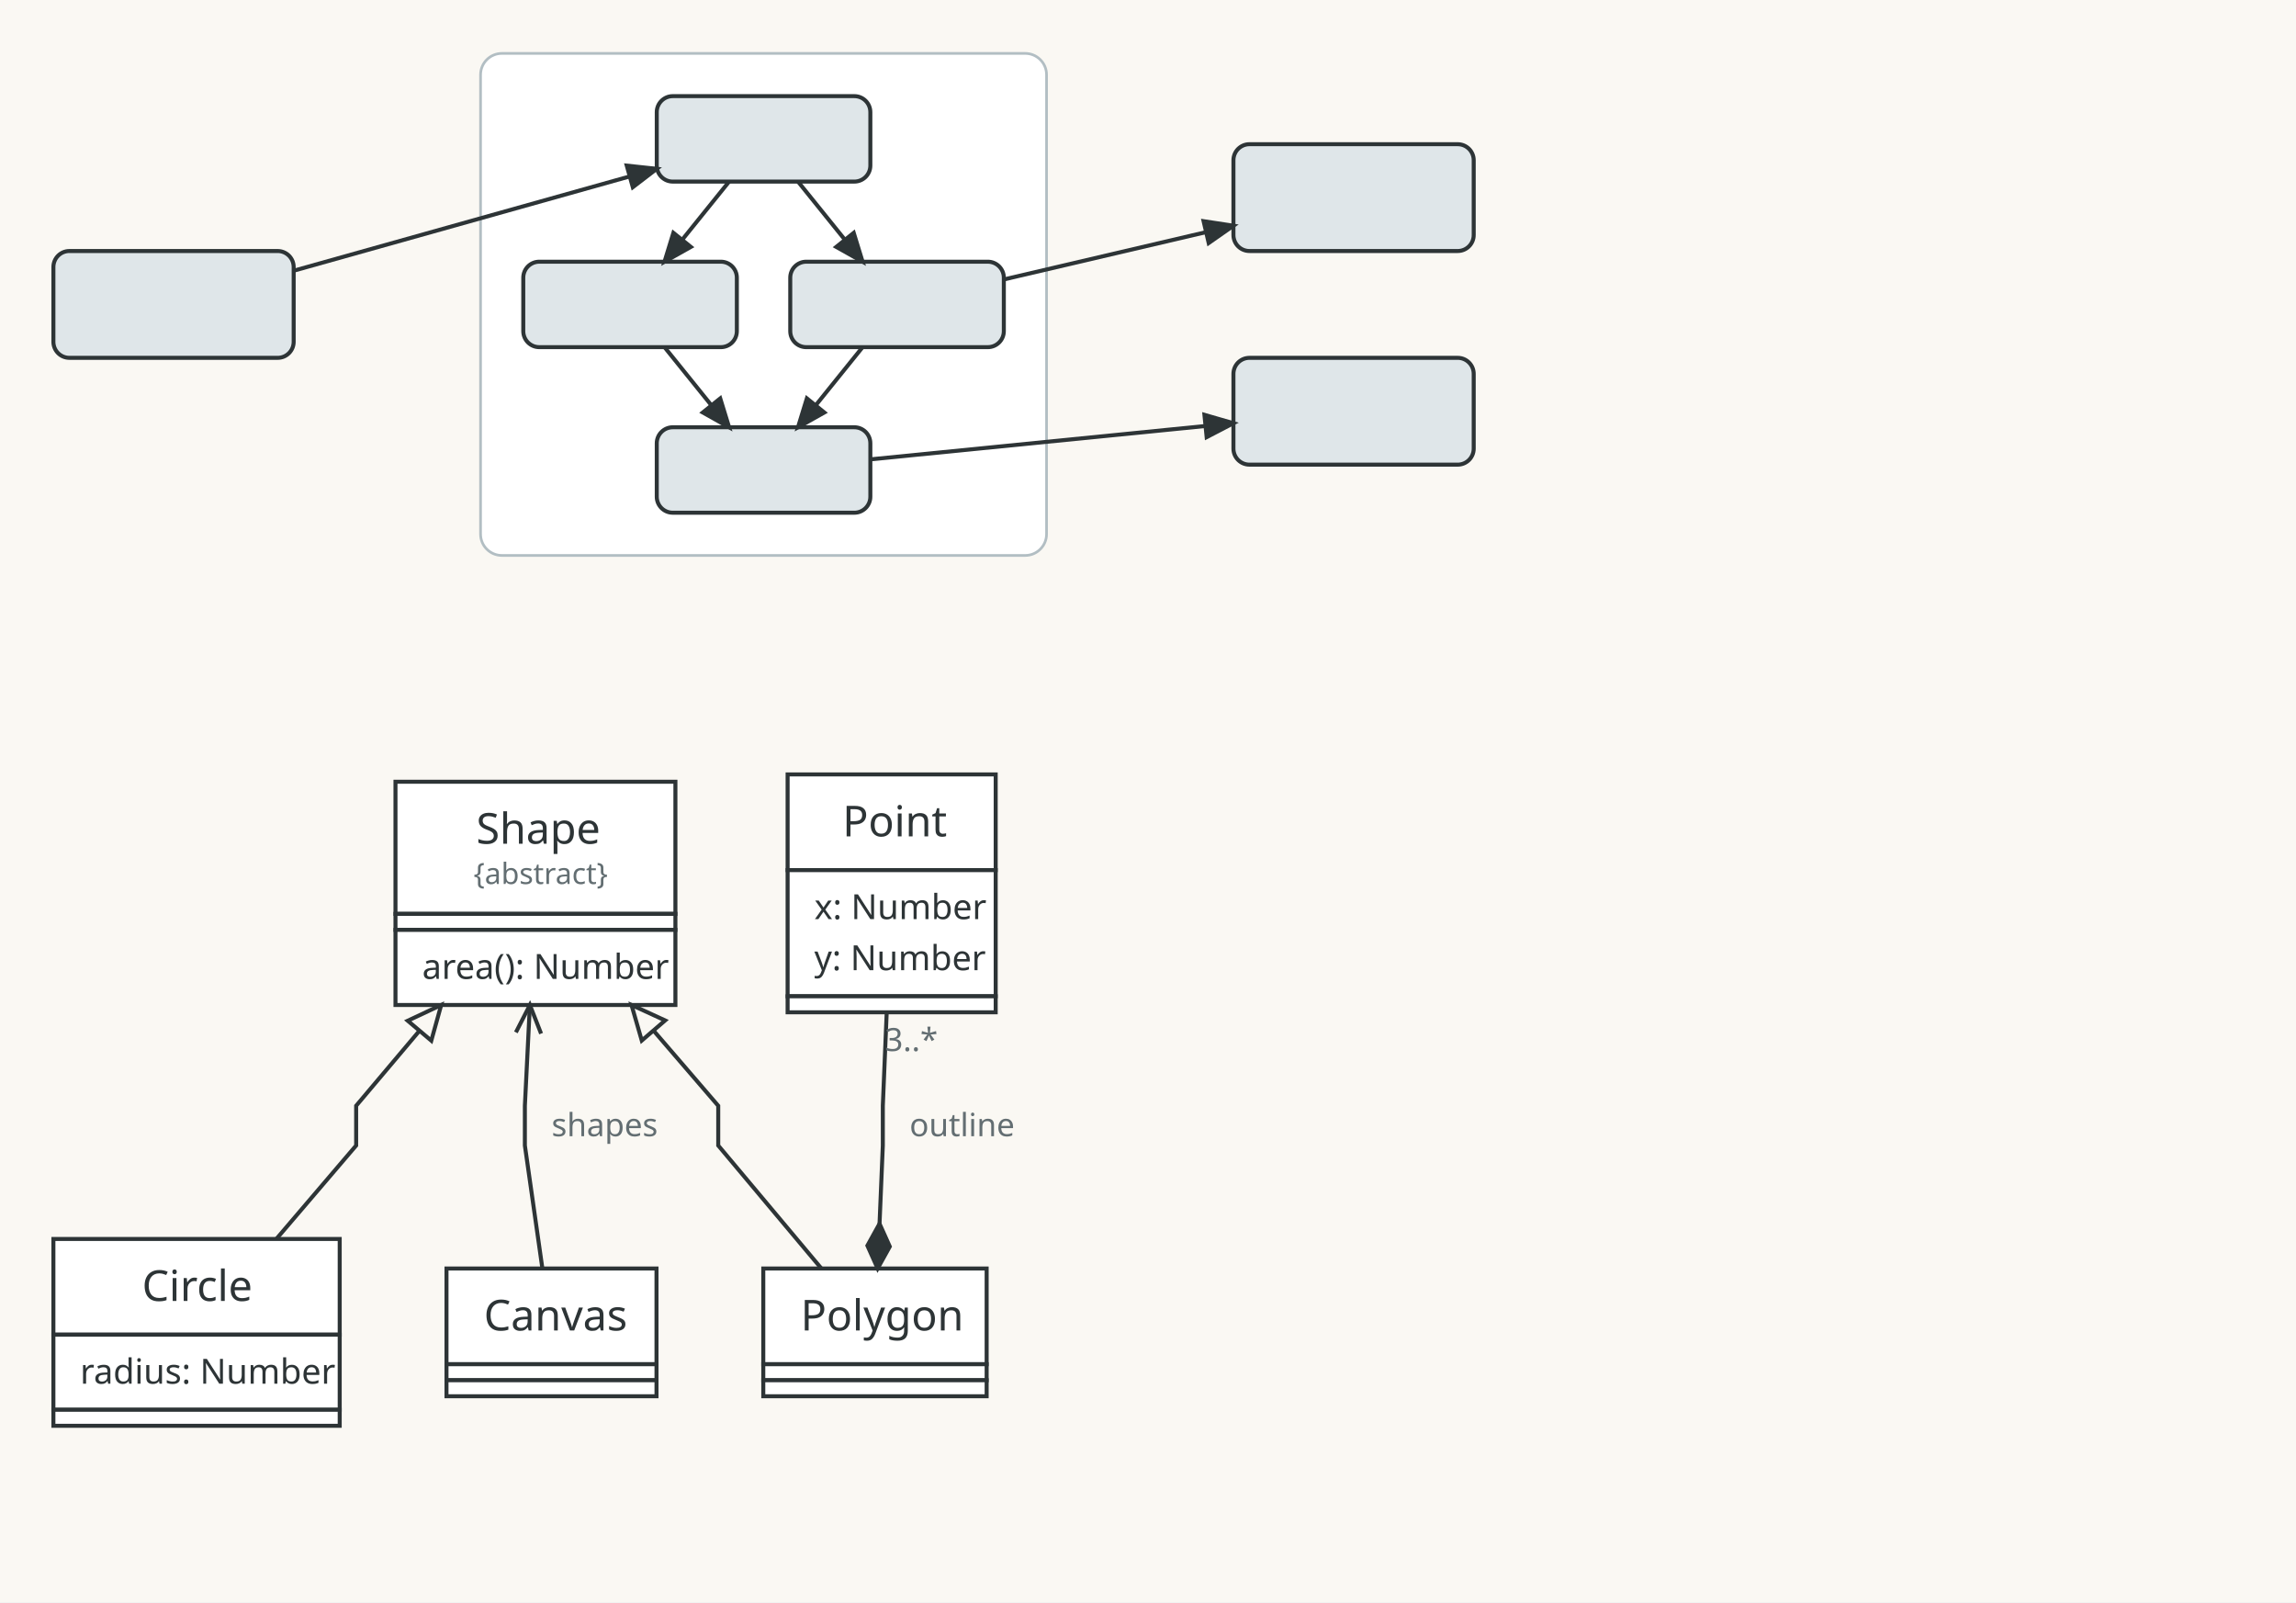
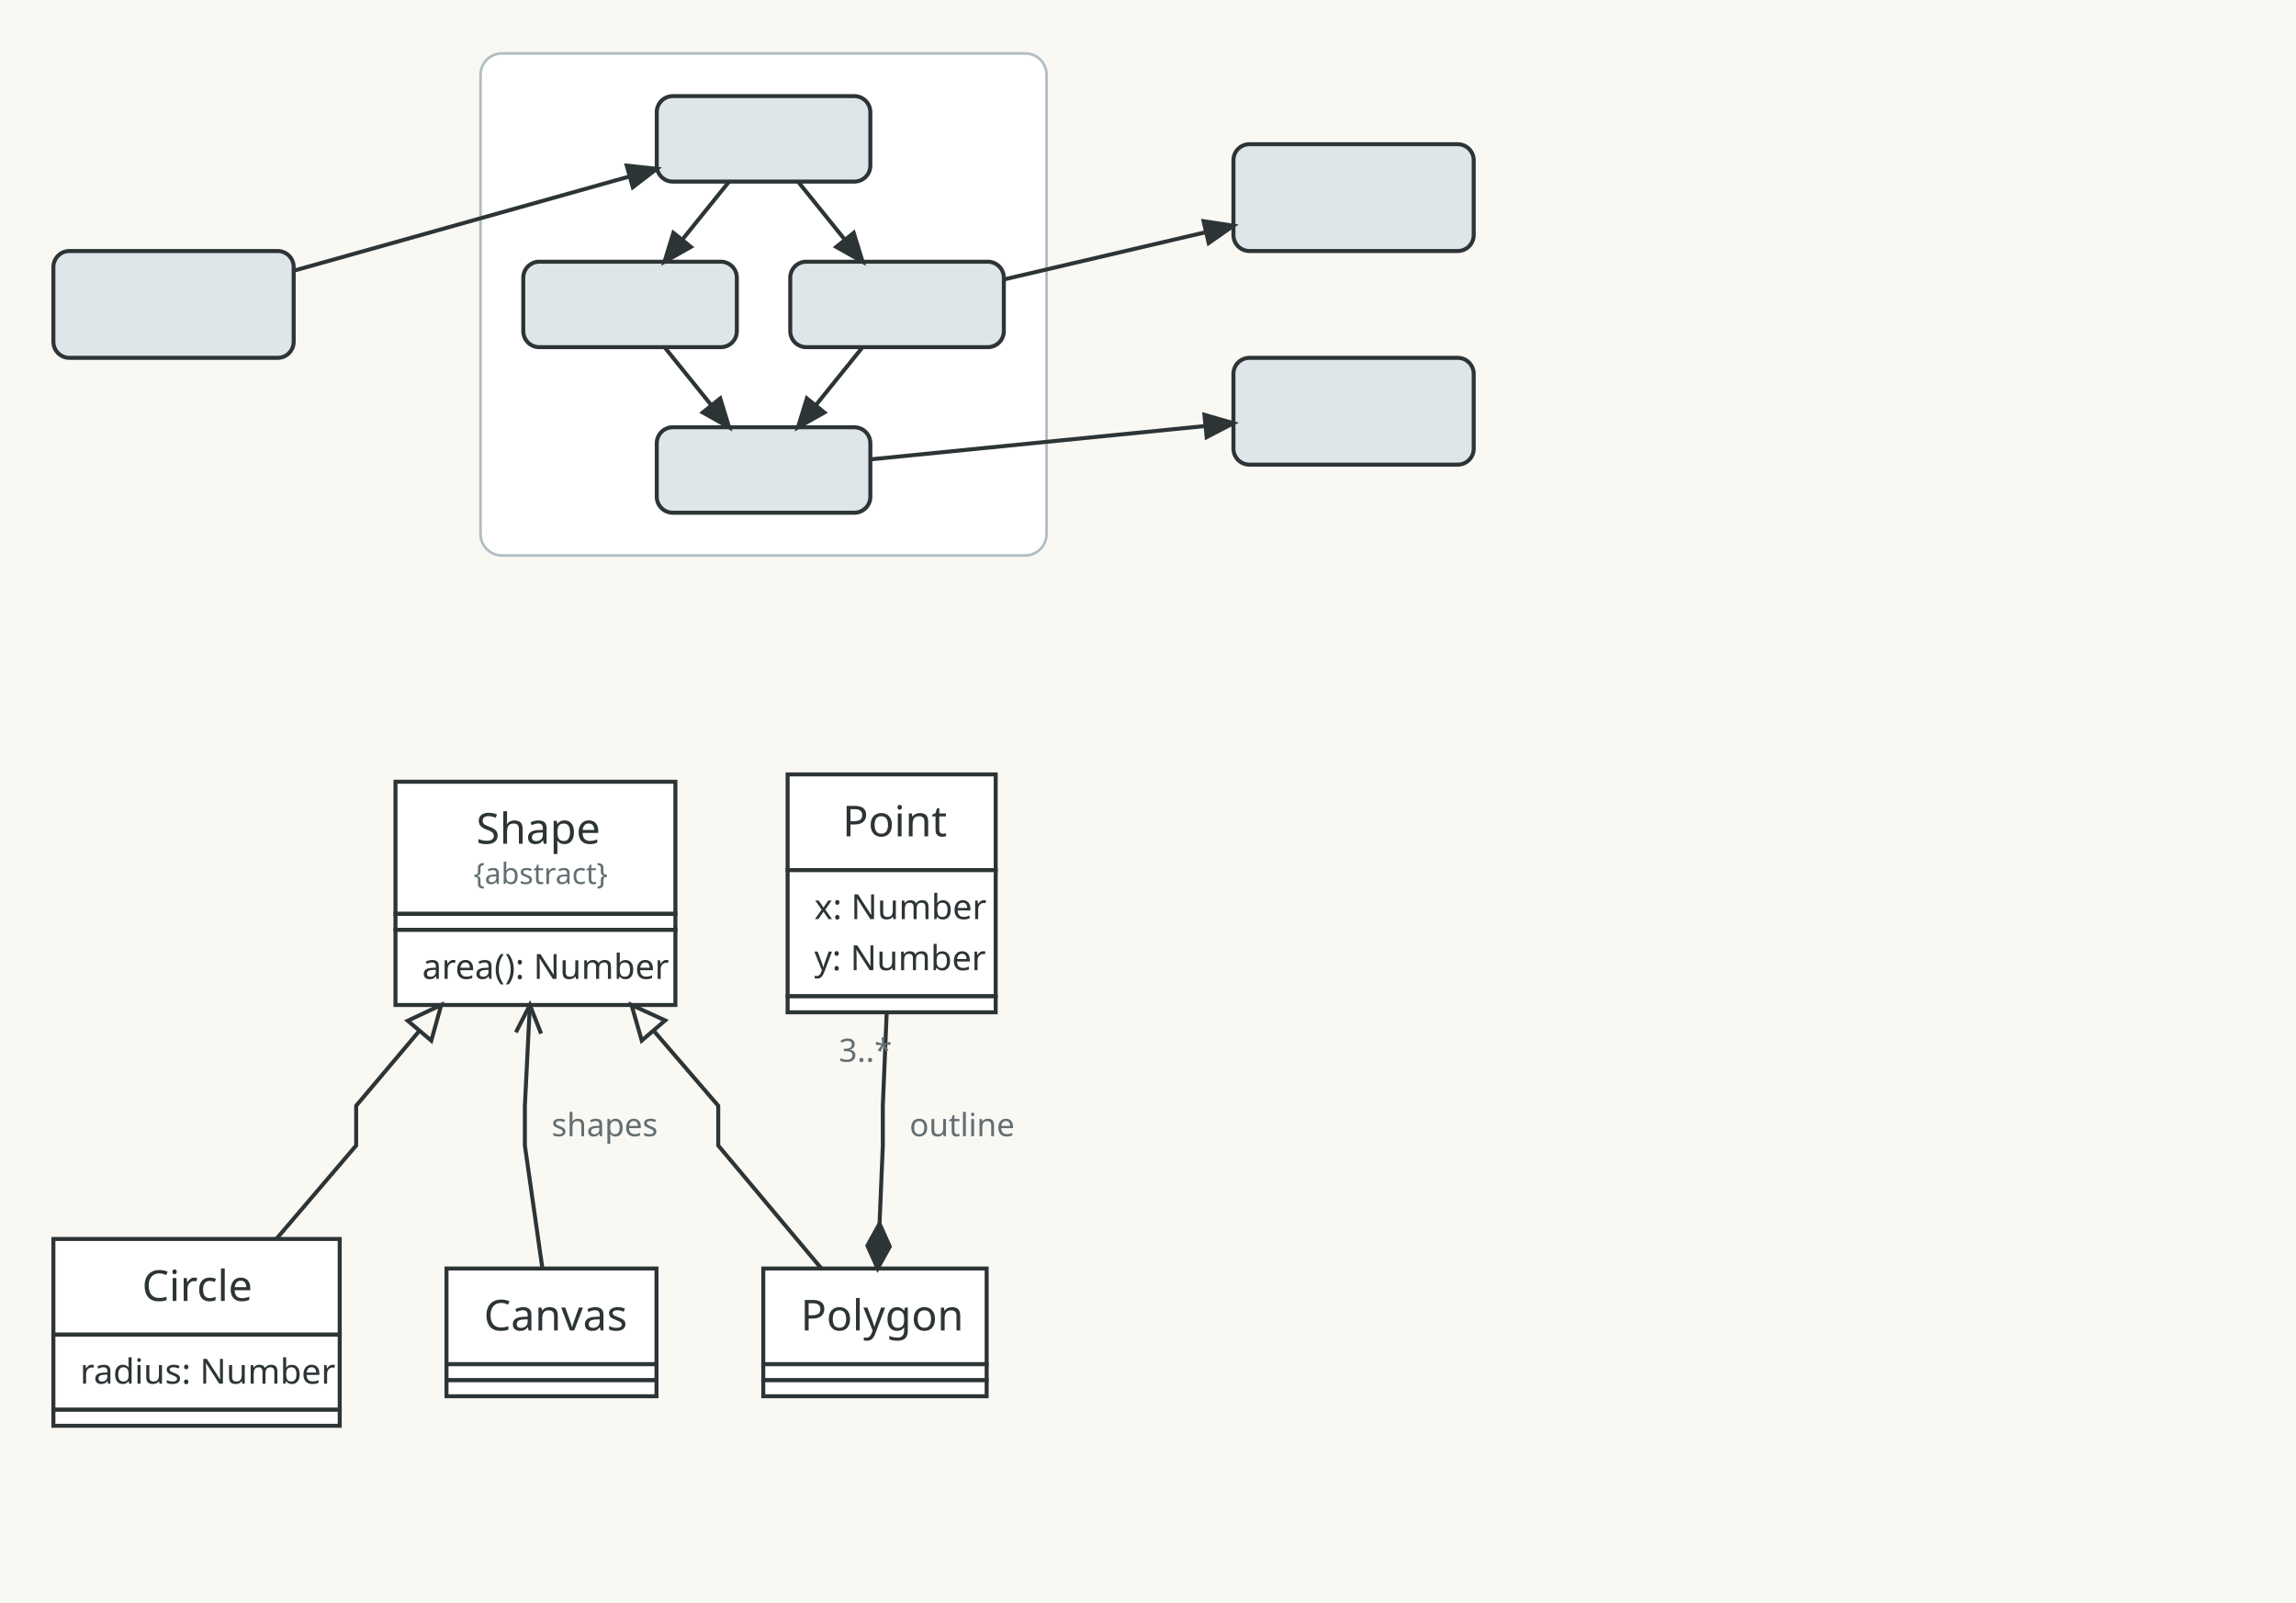
<svg xmlns="http://www.w3.org/2000/svg" width="860" height="600" viewBox="0 0 860 600">
  <defs>
    <style>
    @font-face { font-family: "diagrams-body"; src: url("../../../fonts/AtkinsonHyperlegible-Regular.ttf"); }
  </style>
  </defs>
  <rect width="100%" height="100%" fill="#faf8f3" />
  <g data-path="scene">
    <g data-path="system" transform="translate(20 20)">
      <rect data-path="system.client" transform="translate(0 74)" width="90" height="40" rx="6" fill="#dfe6e9" stroke="#2d3436" stroke-width="1.5" />
      <g data-path="system.service" transform="translate(160 0)">
        <rect width="212" height="188" rx="8" fill="#ffffff" stroke="#b2bec3" stroke-width="1" />
        <g data-path="system.service.steps">
          <rect data-path="system.service.steps.accept" transform="translate(66 16)" width="80" height="32" rx="6" fill="#dfe6e9" stroke="#2d3436" stroke-width="1.5" />
          <rect data-path="system.service.steps.plan" transform="translate(16 78)" width="80" height="32" rx="6" fill="#dfe6e9" stroke="#2d3436" stroke-width="1.5" />
          <rect data-path="system.service.steps.run" transform="translate(116 78)" width="80" height="32" rx="6" fill="#dfe6e9" stroke="#2d3436" stroke-width="1.5" />
          <rect data-path="system.service.steps.reply" transform="translate(66 140)" width="80" height="32" rx="6" fill="#dfe6e9" stroke="#2d3436" stroke-width="1.5" />
          <g>
            <polyline points="93.097,48 75.495,69.827" fill="none" stroke="#2d3436" stroke-width="1.5" />
            <polygon points="68.903,78 72.225,67.19 78.764,72.463" fill="#2d3436" stroke="#2d3436" stroke-width="1.5" stroke-linejoin="miter" />
          </g>
          <g>
            <polyline points="118.903,48 136.505,69.827" fill="none" stroke="#2d3436" stroke-width="1.5" />
            <polygon points="143.097,78 133.236,72.463 139.775,67.19" fill="#2d3436" stroke="#2d3436" stroke-width="1.5" stroke-linejoin="miter" />
          </g>
          <g>
            <polyline points="68.903,110 86.505,131.827" fill="none" stroke="#2d3436" stroke-width="1.5" />
            <polygon points="93.097,140 83.236,134.463 89.775,129.19" fill="#2d3436" stroke="#2d3436" stroke-width="1.5" stroke-linejoin="miter" />
          </g>
          <g>
            <polyline points="143.097,110 125.495,131.827" fill="none" stroke="#2d3436" stroke-width="1.5" />
            <polygon points="118.903,140 122.225,129.19 128.764,134.463" fill="#2d3436" stroke="#2d3436" stroke-width="1.5" stroke-linejoin="miter" />
          </g>
        </g>
      </g>
      <rect data-path="system.store" transform="translate(442 34)" width="90" height="40" rx="6" fill="#dfe6e9" stroke="#2d3436" stroke-width="1.5" />
      <rect data-path="system.queue" transform="translate(442 114)" width="90" height="40" rx="6" fill="#dfe6e9" stroke="#2d3436" stroke-width="1.5" />
      <g>
        <polyline points="90,81.376 215.89,46.058" fill="none" stroke="#2d3436" stroke-width="1.5" />
        <polygon points="226,43.222 217.025,50.102 214.756,42.014" fill="#2d3436" stroke="#2d3436" stroke-width="1.5" stroke-linejoin="miter" />
      </g>
      <g>
        <polyline points="356,84.643 431.776,66.918" fill="none" stroke="#2d3436" stroke-width="1.5" />
        <polygon points="442,64.526 432.733,71.007 430.819,62.828" fill="#2d3436" stroke="#2d3436" stroke-width="1.5" stroke-linejoin="miter" />
      </g>
      <g>
        <polyline points="306,152.018 431.552,139.52" fill="none" stroke="#2d3436" stroke-width="1.5" />
        <polygon points="442,138.48 431.968,143.699 431.136,135.34" fill="#2d3436" stroke="#2d3436" stroke-width="1.5" stroke-linejoin="miter" />
      </g>
    </g>
    <g data-path="model" transform="translate(20 290)">
      <g data-path="model.figure" transform="translate(128.1323 2.74)">
        <g data-path="model.figure.header">
          <rect width="104.851" height="49.48" fill="#ffffff" stroke="#2d3436" stroke-width="1.5" />
          <g>
            <g transform="translate(30.2415 8)" font-family="diagrams-body" font-size="16" style="font-kerning: none; font-variant-ligatures: none" fill="#2d3436">
              <text x="0 9.536 18.272 26.688 35.744" y="15.2" xml:space="preserve">Shape</text>
            </g>
            <g transform="translate(29.243 27.84)" font-family="diagrams-body" font-size="11" style="font-kerning: none; font-variant-ligatures: none" fill="#636e72">
              <text x="0 3.509 9.295 15.521 20.702 24.266 28.006 33.792 39.292 42.856" y="10.45" xml:space="preserve">{abstract}</text>
            </g>
          </g>
        </g>
        <g data-path="model.figure.attributes" transform="translate(0 49.48)">
          <rect width="104.851" height="6" fill="#ffffff" stroke="#2d3436" stroke-width="1.5" />
        </g>
        <g data-path="model.figure.operations" transform="translate(0 55.48)">
          <rect width="104.851" height="28.12" fill="#ffffff" stroke="#2d3436" stroke-width="1.5" />
          <g>
            <g data-path="model.figure.operations.operation[area]" transform="translate(10 6)" font-family="diagrams-body" font-size="13" style="font-kerning: none; font-variant-ligatures: none" fill="#2d3436">
              <text x="0 6.838 11.258 18.265 25.103 29.003 32.903 35.568 39.208 48.165 55.133 66.066 73.424 80.431" y="12.35" xml:space="preserve">area(): Number</text>
            </g>
          </g>
        </g>
      </g>
      <g data-path="model.disc" transform="translate(0 173.96)">
        <g data-path="model.disc.header">
          <rect width="107.243" height="35.84" fill="#ffffff" stroke="#2d3436" stroke-width="1.5" />
          <g>
            <g transform="translate(33.2055 8)" font-family="diagrams-body" font-size="16" style="font-kerning: none; font-variant-ligatures: none" fill="#2d3436">
              <text x="0 10.496 14.944 20.384 28.384 32.208" y="15.2" xml:space="preserve">Circle</text>
            </g>
          </g>
        </g>
        <g data-path="model.disc.attributes" transform="translate(0 35.84)">
          <rect width="107.243" height="28.12" fill="#ffffff" stroke="#2d3436" stroke-width="1.5" />
          <g>
            <g data-path="model.disc.attributes.attribute[radius]" transform="translate(10 6)" font-family="diagrams-body" font-size="13" style="font-kerning: none; font-variant-ligatures: none" fill="#2d3436">
              <text x="0 4.42 11.258 18.59 22.204 29.172 35.295 37.96 41.6 50.557 57.525 68.458 75.816 82.823" y="12.35" xml:space="preserve">radius: Number</text>
            </g>
          </g>
        </g>
        <g data-path="model.disc.operations" transform="translate(0 63.96)">
          <rect width="107.243" height="6" fill="#ffffff" stroke="#2d3436" stroke-width="1.5" />
        </g>
      </g>
      <g data-path="model.polygon_class" transform="translate(265.899 185.02)">
        <g data-path="model.polygon_class.header">
          <rect width="83.664" height="35.84" fill="#ffffff" stroke="#2d3436" stroke-width="1.5" />
          <g>
            <g transform="translate(14 8)" font-family="diagrams-body" font-size="16" style="font-kerning: none; font-variant-ligatures: none" fill="#2d3436">
              <text x="0 9.616 18.448 22.272 29.136 38.096 46.928" y="15.2" xml:space="preserve">Polygon</text>
            </g>
          </g>
        </g>
        <g data-path="model.polygon_class.attributes" transform="translate(0 35.84)">
          <rect width="83.664" height="6" fill="#ffffff" stroke="#2d3436" stroke-width="1.5" />
        </g>
        <g data-path="model.polygon_class.operations" transform="translate(0 41.84)">
          <rect width="83.664" height="6" fill="#ffffff" stroke="#2d3436" stroke-width="1.5" />
        </g>
      </g>
      <g data-path="model.vertex" transform="translate(275.0105 0)">
        <g data-path="model.vertex.header">
          <rect width="77.941" height="35.84" fill="#ffffff" stroke="#2d3436" stroke-width="1.5" />
          <g>
            <g transform="translate(20.5625 8)" font-family="diagrams-body" font-size="16" style="font-kerning: none; font-variant-ligatures: none" fill="#2d3436">
              <text x="0 9.616 18.448 22.896 31.632" y="15.2" xml:space="preserve">Point</text>
            </g>
          </g>
        </g>
        <g data-path="model.vertex.attributes" transform="translate(0 35.84)">
          <rect width="77.941" height="47.24" fill="#ffffff" stroke="#2d3436" stroke-width="1.5" />
          <g>
            <g data-path="model.vertex.attributes.attribute[x]" transform="translate(10 6)" font-family="diagrams-body" font-size="13" style="font-kerning: none; font-variant-ligatures: none" fill="#2d3436">
              <text x="0 5.993 8.658 12.298 21.255 28.223 39.156 46.514 53.521" y="12.35" xml:space="preserve">x: Number</text>
            </g>
            <g data-path="model.vertex.attributes.attribute[y]" transform="translate(10 25.12)" font-family="diagrams-body" font-size="13" style="font-kerning: none; font-variant-ligatures: none" fill="#2d3436">
              <text x="0 5.577 8.242 11.882 20.839 27.807 38.74 46.098 53.105" y="12.35" xml:space="preserve">y: Number</text>
            </g>
          </g>
        </g>
        <g data-path="model.vertex.operations" transform="translate(0 83.08)">
          <rect width="77.941" height="6" fill="#ffffff" stroke="#2d3436" stroke-width="1.5" />
        </g>
      </g>
      <g data-path="model.canvas" transform="translate(147.243 185.02)">
        <g data-path="model.canvas.header">
          <rect width="78.656" height="35.84" fill="#ffffff" stroke="#2d3436" stroke-width="1.5" />
          <g>
            <g transform="translate(14 8)" font-family="diagrams-body" font-size="16" style="font-kerning: none; font-variant-ligatures: none" fill="#2d3436">
              <text x="0 10.496 18.912 27.648 34.704 43.12" y="15.2" xml:space="preserve">Canvas</text>
            </g>
          </g>
        </g>
        <g data-path="model.canvas.attributes" transform="translate(0 35.84)">
          <rect width="78.656" height="6" fill="#ffffff" stroke="#2d3436" stroke-width="1.5" />
        </g>
        <g data-path="model.canvas.operations" transform="translate(0 41.84)">
          <rect width="78.656" height="6" fill="#ffffff" stroke="#2d3436" stroke-width="1.5" />
        </g>
      </g>
      <g>
        <g data-path="model.line">
          <polyline points="83.502,173.96 113.399,138.96 113.399,124.08 137.136,95.967" fill="none" stroke="#2d3436" stroke-width="1.5" />
          <polygon points="145.264,86.34 141.548,99.693 132.723,92.242" fill="none" stroke="#2d3436" stroke-width="1.5" stroke-linejoin="miter" />
        </g>
      </g>
      <g>
        <g data-path="model.line">
          <polyline points="287.665,185.02 249.027,138.96 249.027,124.08 224.76,95.889" fill="none" stroke="#2d3436" stroke-width="1.5" />
          <polygon points="216.54,86.34 229.137,92.122 220.383,99.657" fill="none" stroke="#2d3436" stroke-width="1.5" stroke-linejoin="miter" />
        </g>
      </g>
      <g>
        <g data-path="model.line">
          <polyline points="309.443,168.235 310.674,138.96 310.674,124.08 312.129,89.08" fill="none" stroke="#2d3436" stroke-width="1.5" />
          <polygon points="308.737,185.02 304.894,176.451 309.443,168.235 313.286,176.804" fill="#2d3436" stroke="#2d3436" stroke-width="1.5" stroke-linejoin="miter" />
        </g>
        <g transform="translate(320.6743 124.08)" font-family="diagrams-body" font-size="12" style="font-kerning: none; font-variant-ligatures: none" fill="#636e72">
          <text x="0 6.624 13.056 16.944 19.812 23.148 29.7" y="11.4" xml:space="preserve">outline</text>
        </g>
-         <g transform="translate(311.3817 92.18447)" font-family="diagrams-body" font-size="12" style="font-kerning: none; font-variant-ligatures: none" fill="#636e72">
+         <g transform="translate(294.2115 96.18101)" font-family="diagrams-body" font-size="12" style="font-kerning: none; font-variant-ligatures: none" fill="#636e72">
          <text x="0 6.888 9.348 11.808" y="11.4" xml:space="preserve">3..*</text>
        </g>
      </g>
      <g>
        <g data-path="model.line">
          <polyline points="183.162,185.02 176.599,138.96 176.599,124.08 178.477,86.34" fill="none" stroke="#2d3436" stroke-width="1.5" />
          <polyline points="182.674,97.062 178.477,86.34 173.236,96.592" fill="none" stroke="#2d3436" stroke-width="1.5" stroke-linejoin="miter" />
        </g>
        <g transform="translate(186.5987 124.08)" font-family="diagrams-body" font-size="12" style="font-kerning: none; font-variant-ligatures: none" fill="#636e72">
          <text x="0 5.652 12.204 18.516 25.308 31.776" y="11.4" xml:space="preserve">shapes</text>
        </g>
      </g>
    </g>
  </g>
</svg>
